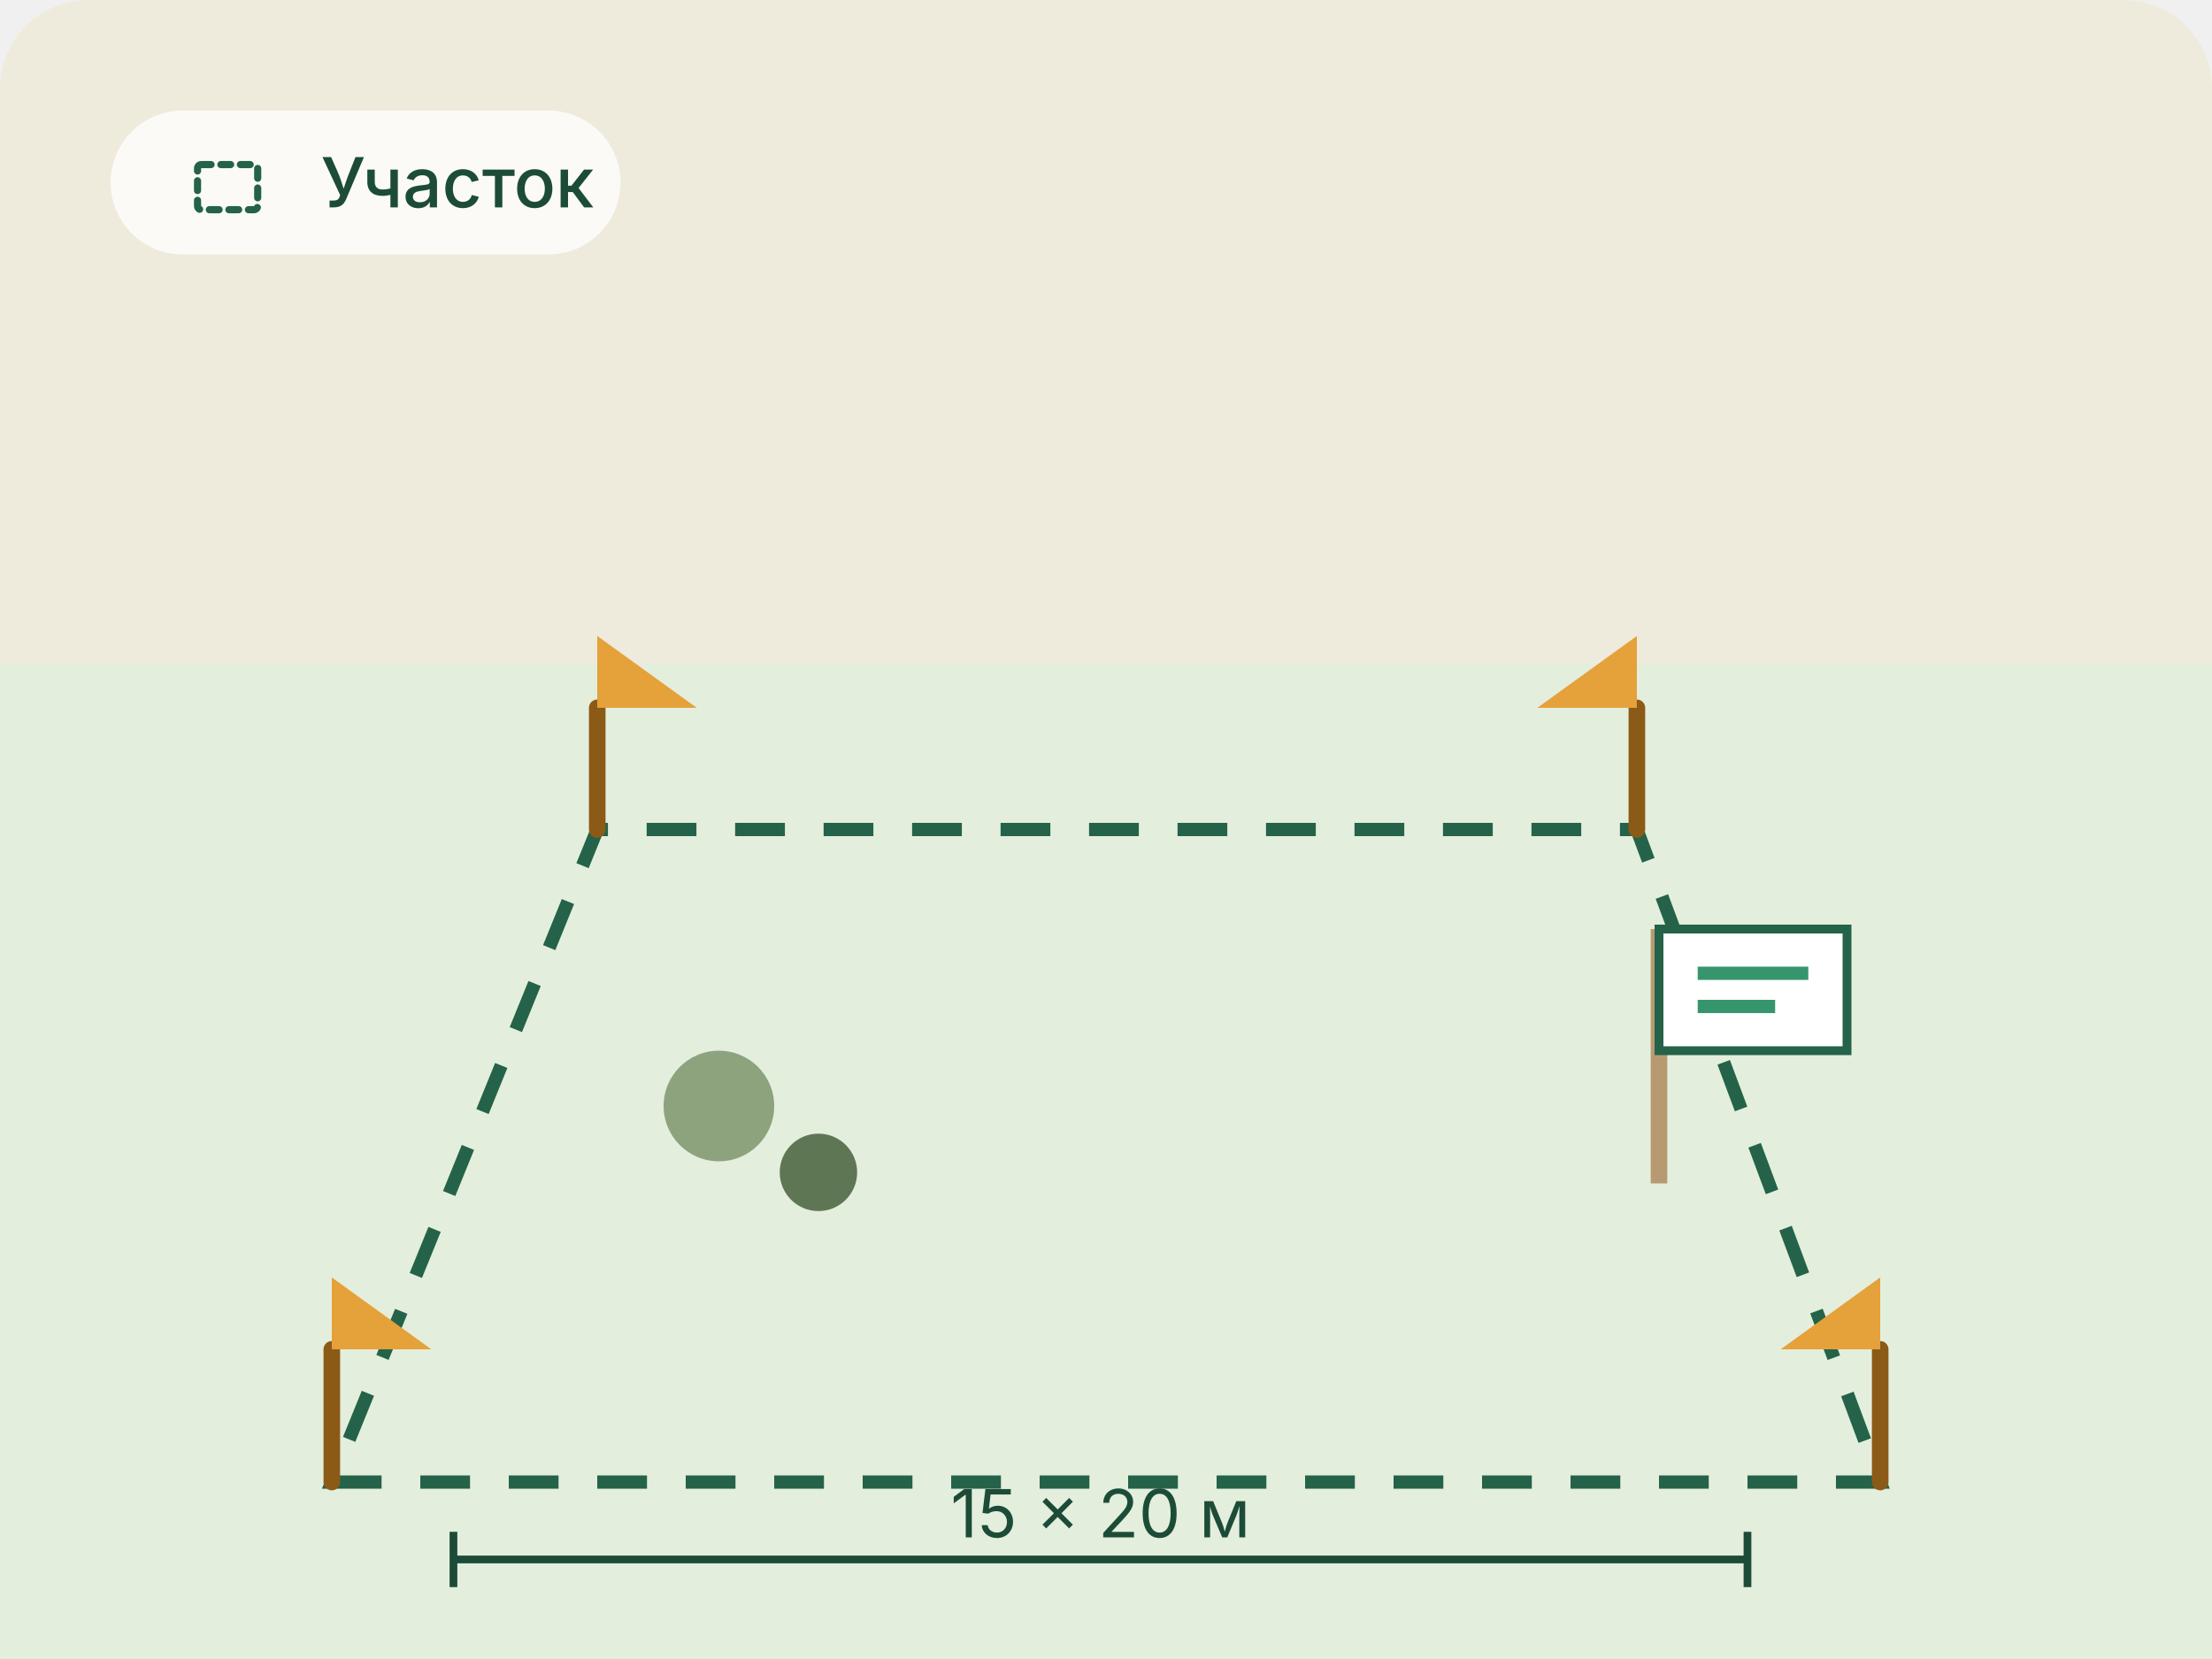
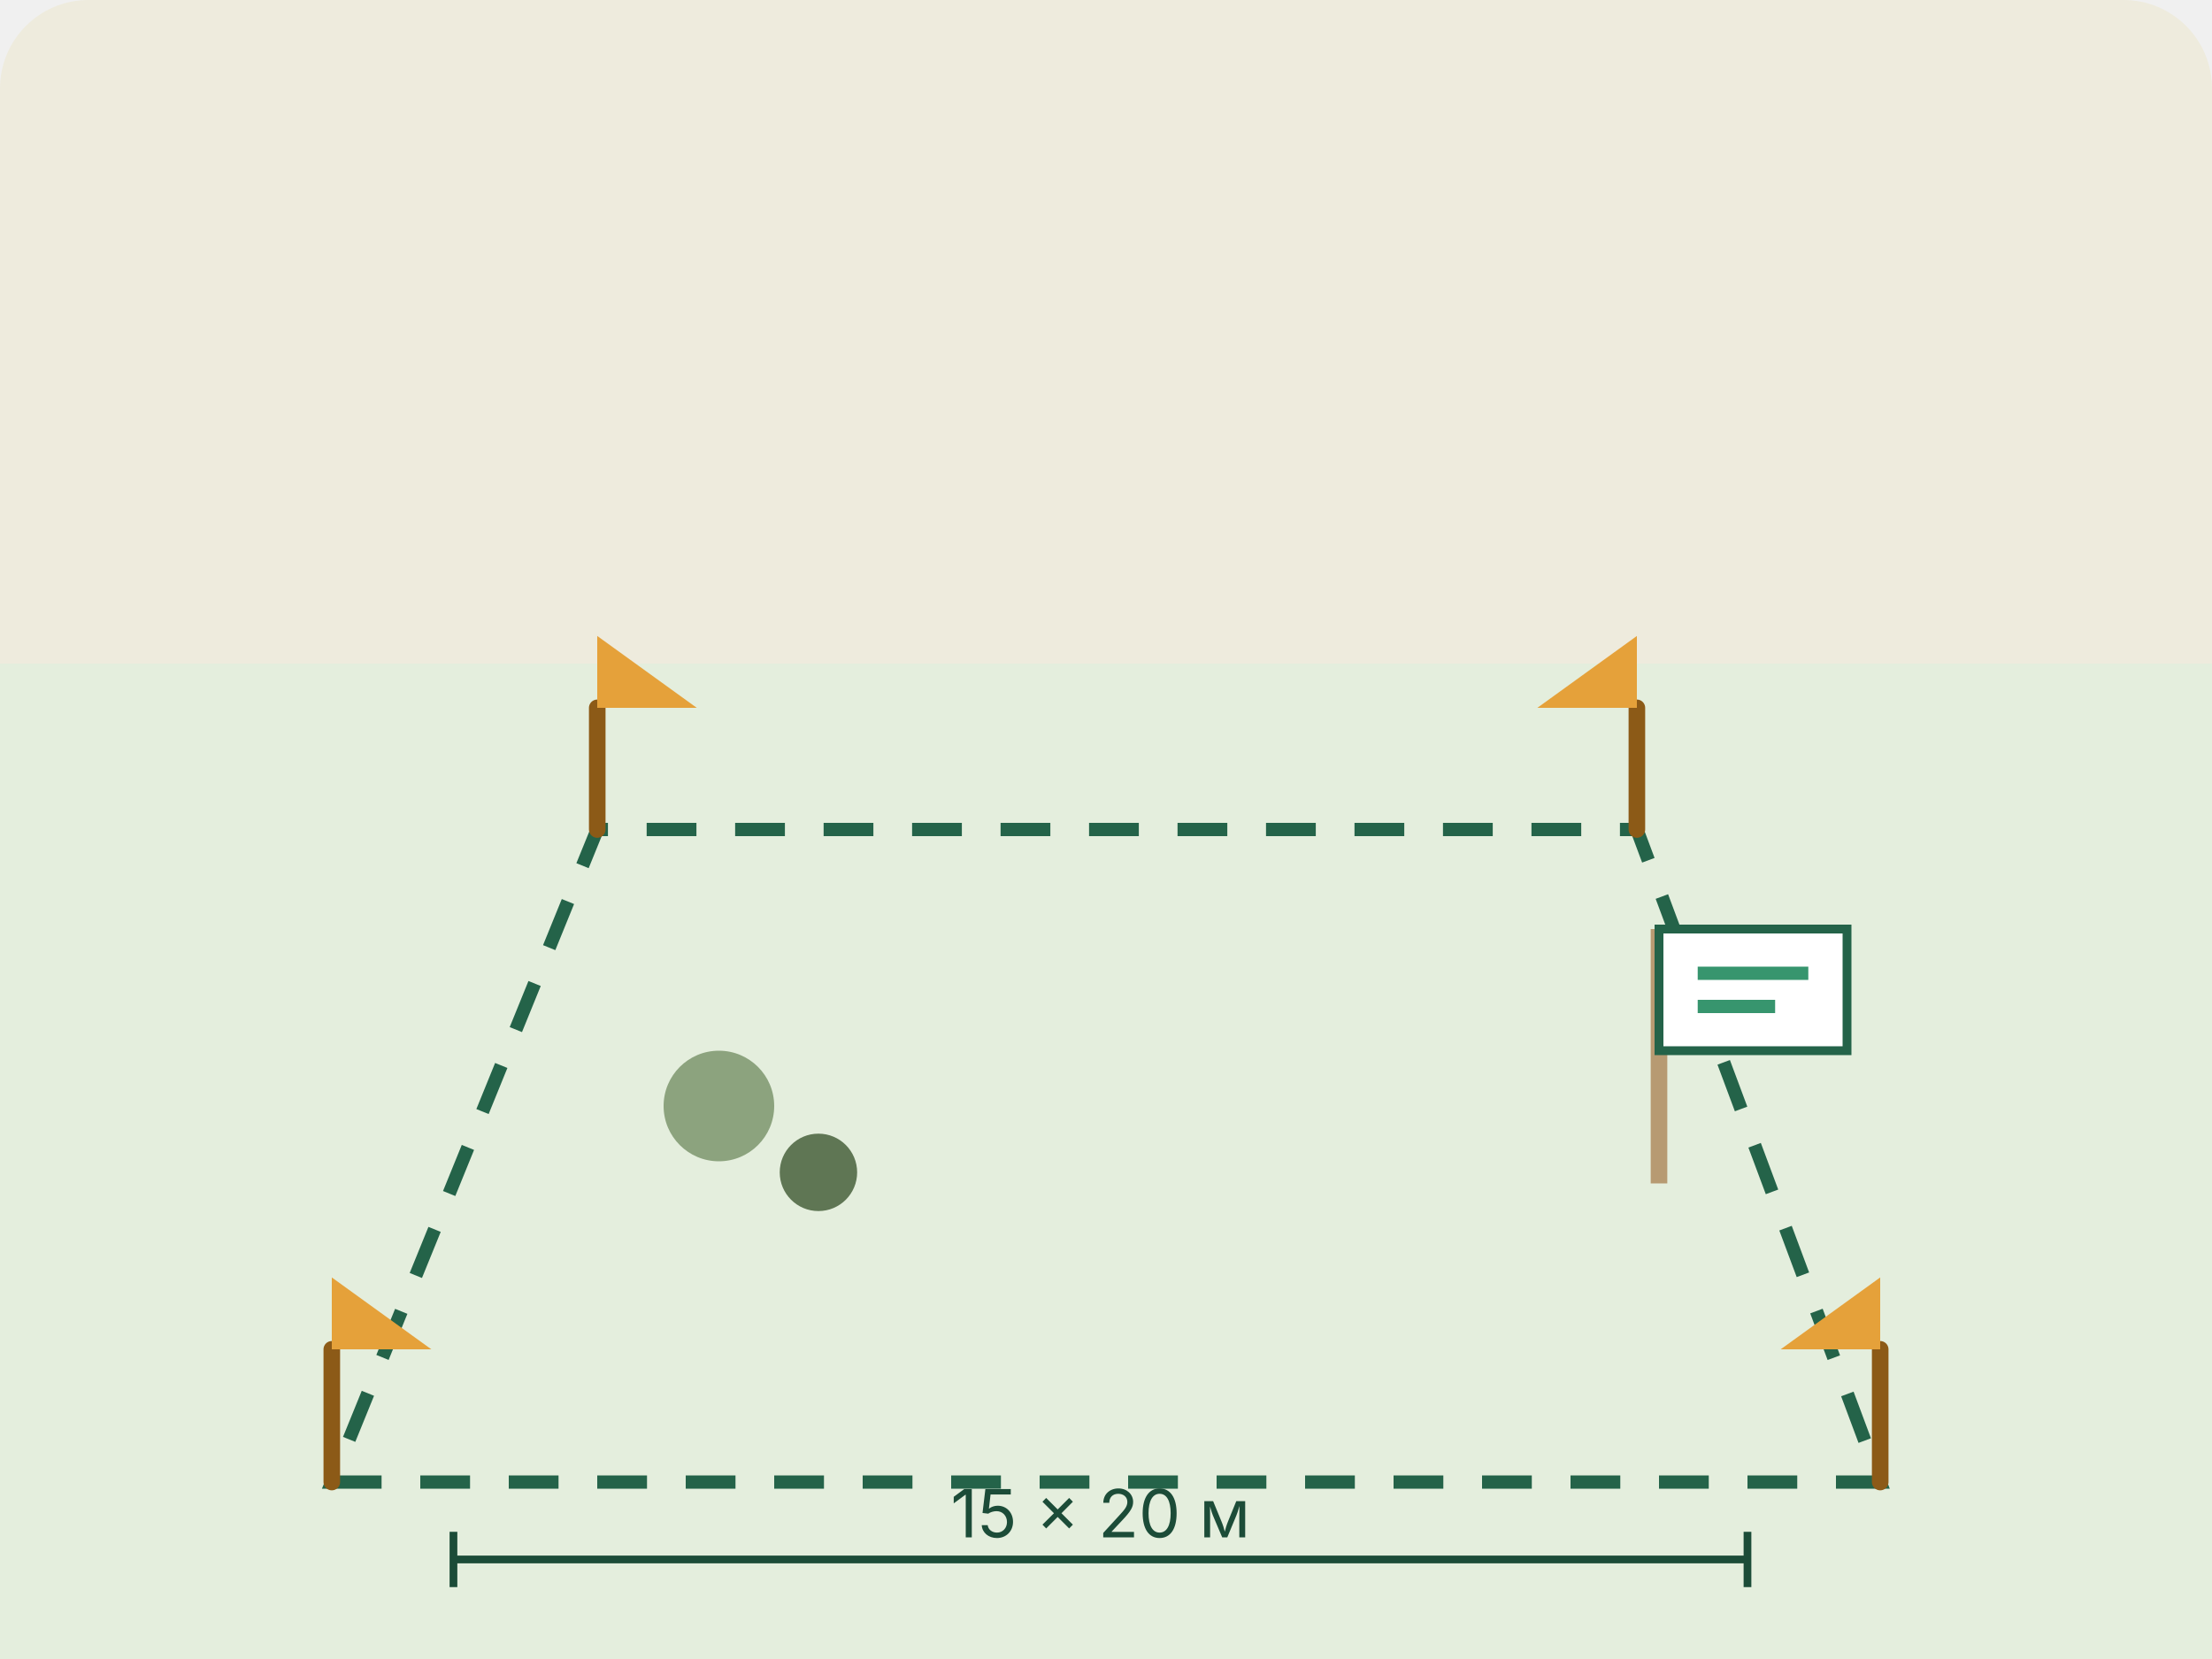
- <svg xmlns="http://www.w3.org/2000/svg" viewBox="0 0 400 300" role="img" aria-label="Участок">
+ <svg xmlns="http://www.w3.org/2000/svg" width="400" height="300" viewBox="0 0 400 300" role="img" aria-label="Участок">
  <rect width="400" height="300" rx="16" fill="#EEEBDD" />
  <rect x="0" y="120" width="400" height="180" fill="#E4EEDD" />
  <polygon points="60,268 340,268 296,150 108,150" fill="none" stroke="#246349" stroke-width="2.4" stroke-dasharray="9 7" />
  <g stroke="#8C5A17" stroke-width="3" stroke-linecap="round">
    <line x1="60" y1="268" x2="60" y2="244" />
    <line x1="340" y1="268" x2="340" y2="244" />
    <line x1="108" y1="150" x2="108" y2="128" />
    <line x1="296" y1="150" x2="296" y2="128" />
  </g>
  <polygon points="60,244 78,244 60,231" fill="#E5A13A" />
  <polygon points="340,244 322,244 340,231" fill="#E5A13A" />
  <polygon points="108,128 126,128 108,115" fill="#E5A13A" />
  <polygon points="296,128 278,128 296,115" fill="#E5A13A" />
  <line x1="82" y1="282" x2="316" y2="282" stroke="#1C4C38" stroke-width="1.4" />
  <line x1="82" y1="277" x2="82" y2="287" stroke="#1C4C38" stroke-width="1.4" />
  <line x1="316" y1="277" x2="316" y2="287" stroke="#1C4C38" stroke-width="1.4" />
  <text x="199" y="278" text-anchor="middle" font-family="Inter, sans-serif" font-size="12" fill="#1C4C38">15 × 20 м</text>
  <g transform="translate(300,168)">
    <line x1="0" y1="0" x2="0" y2="46" stroke="#B79A72" stroke-width="3" />
    <rect x="0" y="0" width="34" height="22" fill="#fff" stroke="#246349" stroke-width="1.6" />
    <line x1="7" y1="8" x2="27" y2="8" stroke="#37956E" stroke-width="2.4" />
    <line x1="7" y1="14" x2="21" y2="14" stroke="#37956E" stroke-width="2.4" />
  </g>
  <circle cx="130" cy="200" r="10" fill="#8CA37E" />
  <circle cx="148" cy="212" r="7" fill="#5F7654" />
-   <g transform="translate(20,20)">
-     <rect x="0" y="0" width="92.2" height="26" rx="13" fill="rgba(255,255,255,0.75)" />
-     <g transform="translate(13,5) scale(0.68)" fill="none" stroke="#246349" stroke-width="1.9" stroke-linecap="round" stroke-linejoin="round">
-       <rect x="4" y="7" width="16" height="12" rx="1" stroke-dasharray="2.6 2.6" />
-     </g>
-     <text x="38" y="17.5" font-family="Inter, sans-serif" font-size="12.5" font-weight="500" fill="#1C4C38">Участок</text>
-   </g>
</svg>
